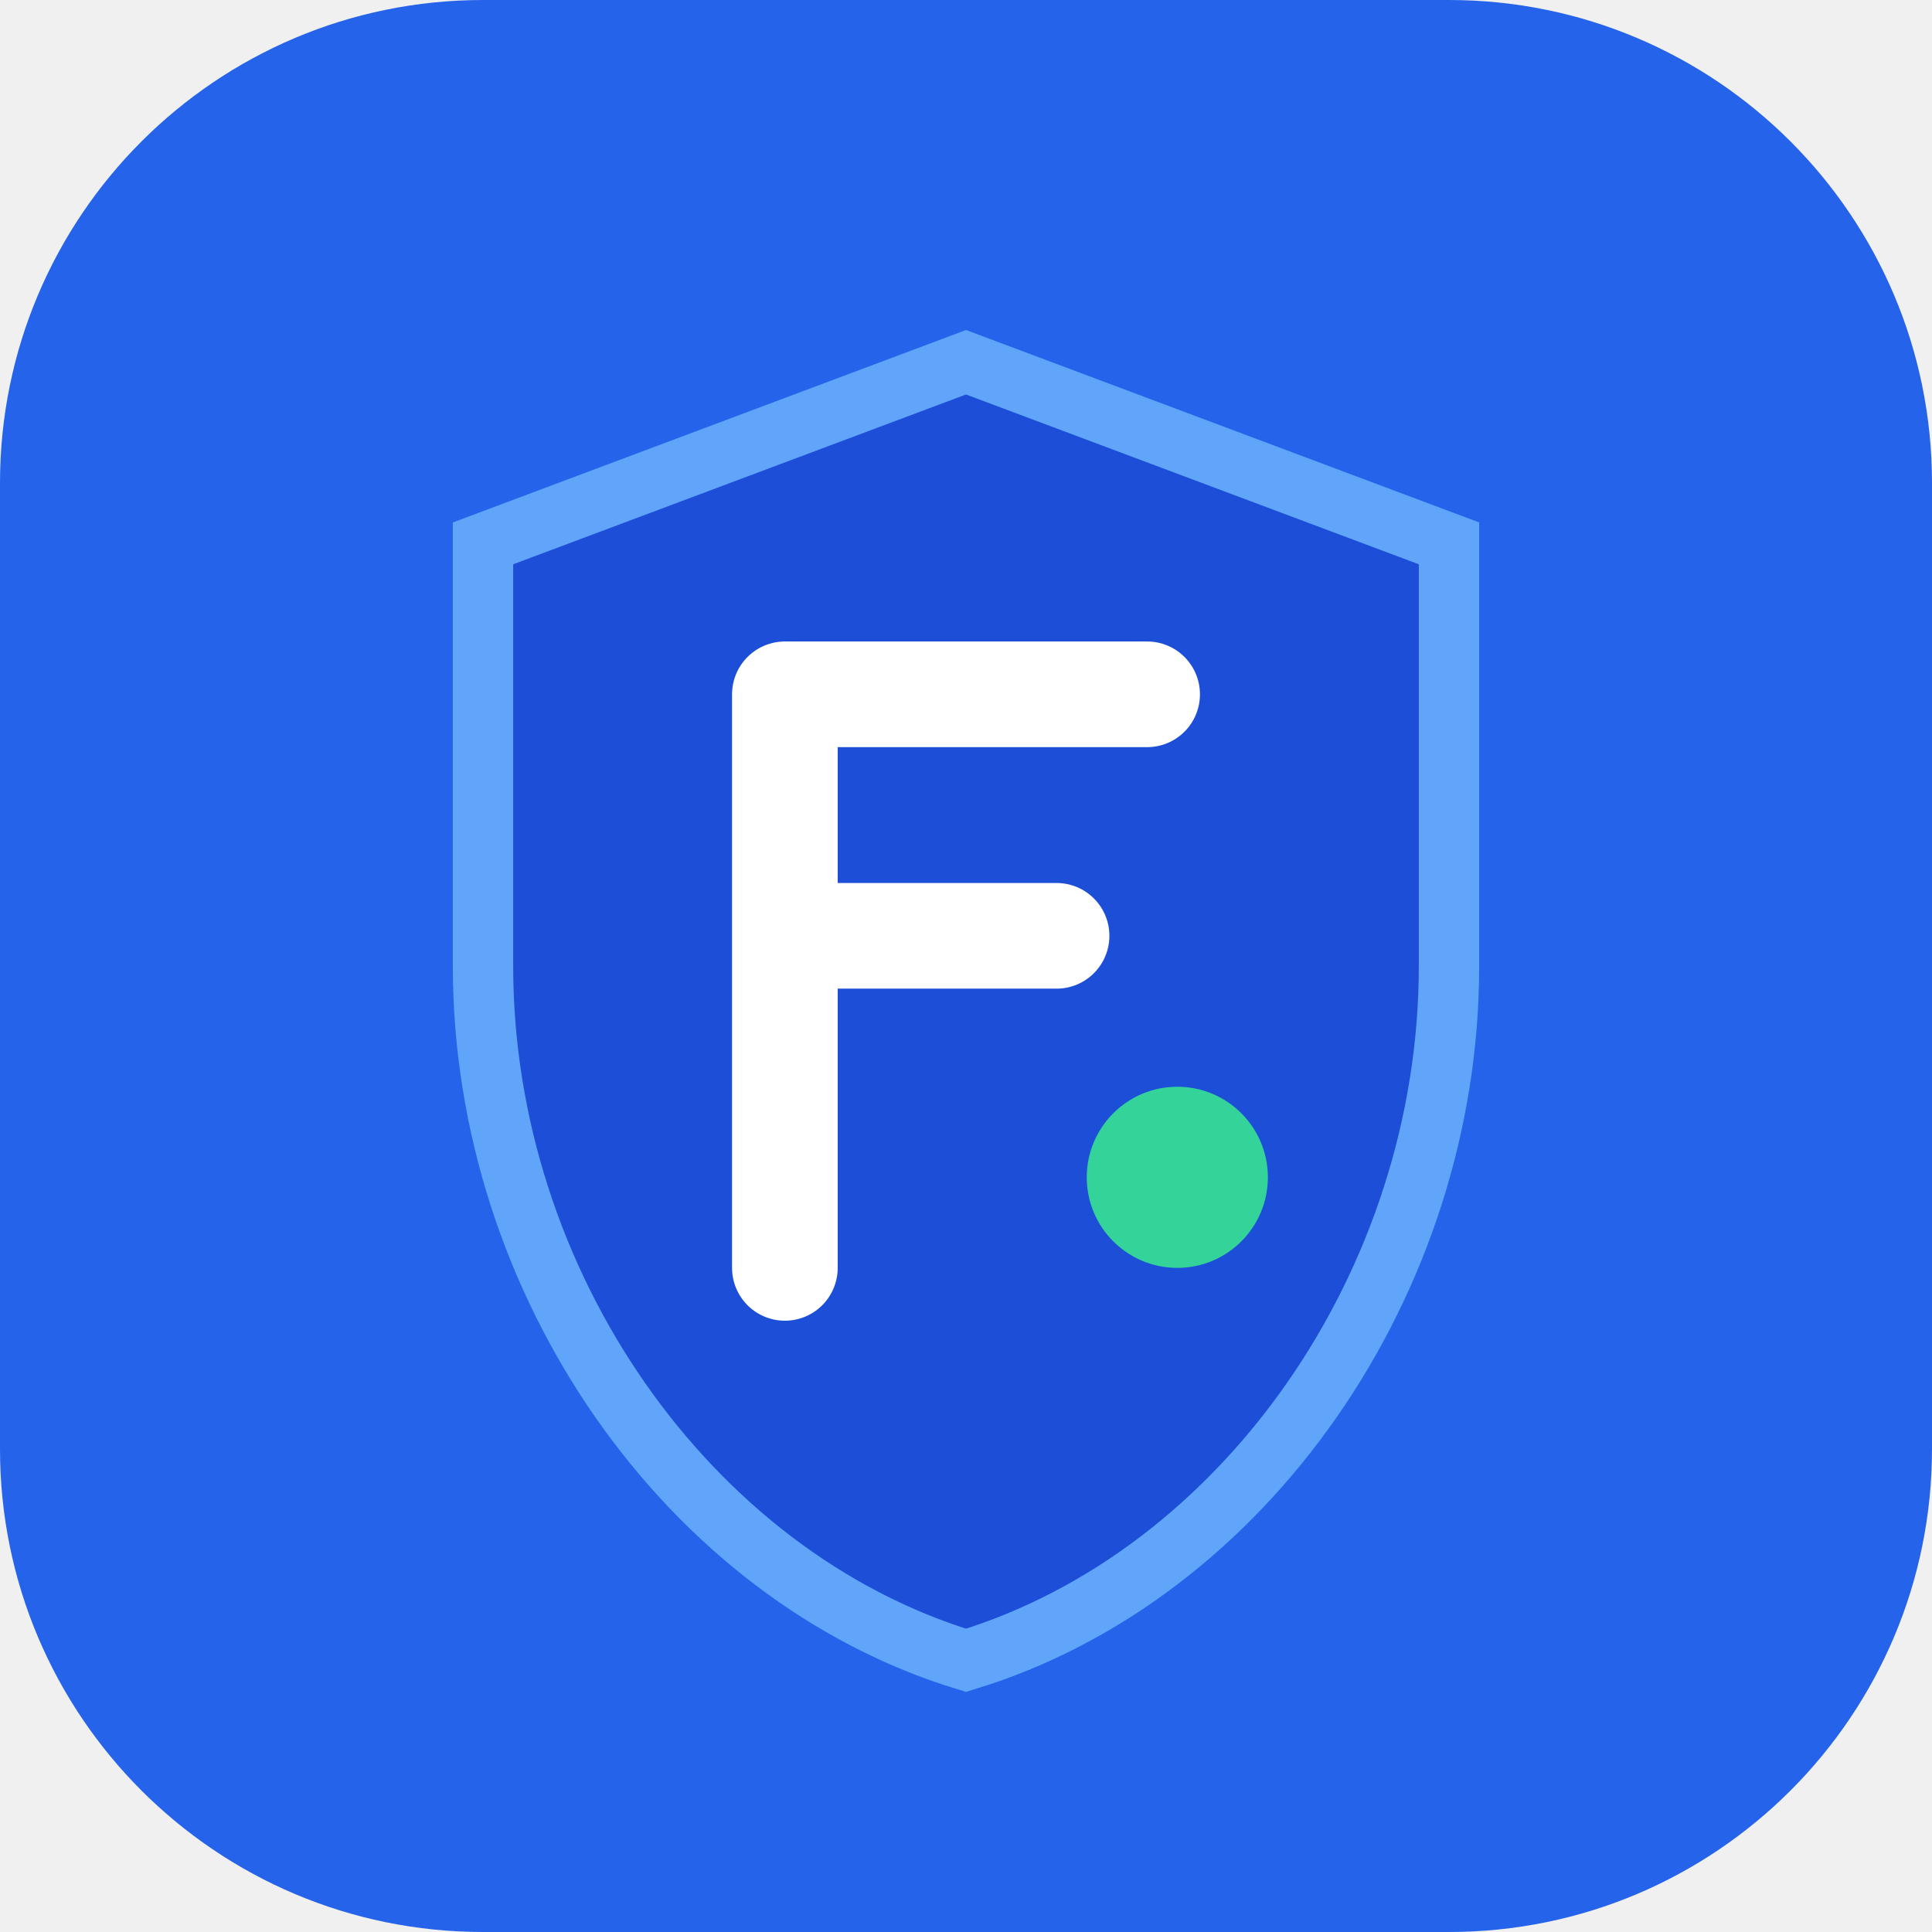
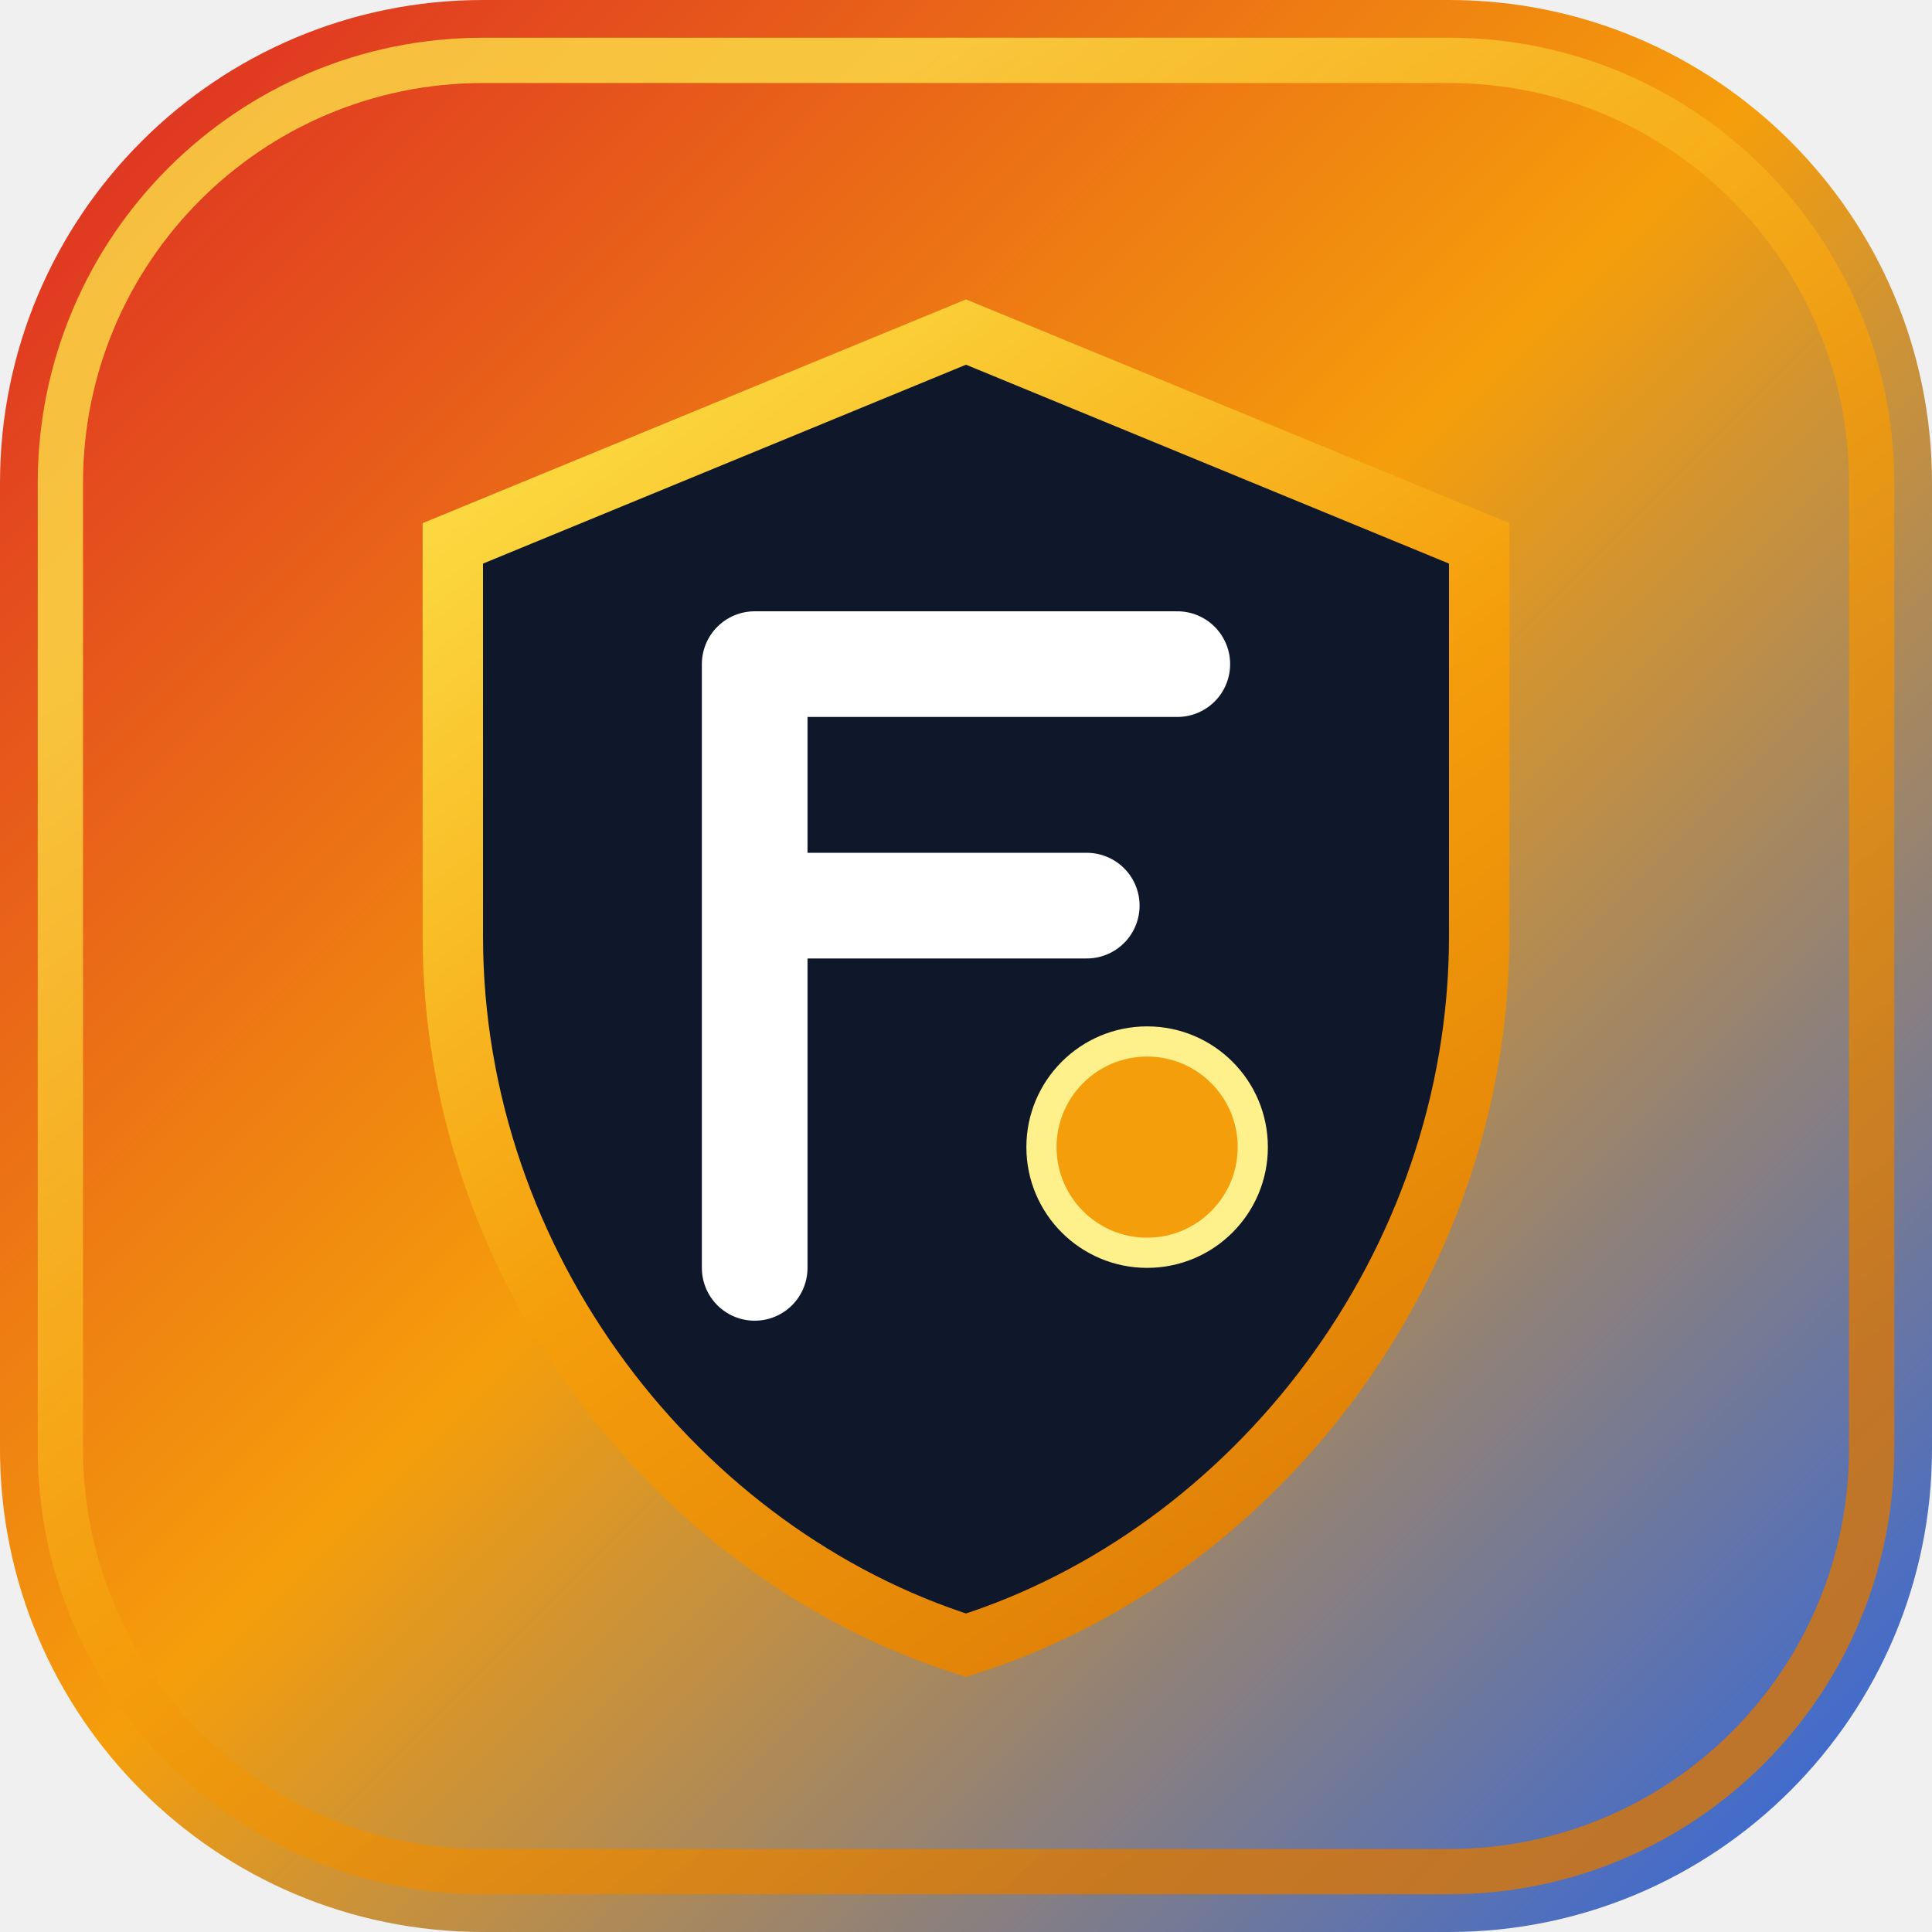
<svg xmlns="http://www.w3.org/2000/svg" viewBox="0 0 64 64" fill="none">
-   <rect width="64" height="64" rx="16" fill="#2563EB" />
-   <path d="M32 12L48 18V32C48 42.5 41.2 52.2 32 55C22.8 52.2 16 42.5 16 32V18L32 12Z" fill="#1D4ED8" stroke="#60A5FA" stroke-width="2" />
-   <path d="M26 23H38M26 31H35M26 23V42" stroke="white" stroke-width="3.5" stroke-linecap="round" stroke-linejoin="round" />
-   <circle cx="39" cy="39" r="3" fill="#34D399" />
+   <defs>
+     <linearGradient id="fincred-bg" x1="0" y1="0" x2="64" y2="64" gradientUnits="userSpaceOnUse">
+       <stop offset="0%" stop-color="#DC2626" />
+       <stop offset="48%" stop-color="#F59E0B" />
+       <stop offset="100%" stop-color="#2563EB" />
+     </linearGradient>
+     <linearGradient id="gold-accent" x1="16" y1="12" x2="48" y2="55" gradientUnits="userSpaceOnUse">
+       <stop offset="0%" stop-color="#FDE047" />
+       <stop offset="50%" stop-color="#F59E0B" />
+       <stop offset="100%" stop-color="#D97706" />
+     </linearGradient>
+   </defs>
+   <rect width="64" height="64" rx="16" fill="url(#fincred-bg)" />
+   <rect x="2" y="2" width="60" height="60" rx="14" stroke="url(#gold-accent)" stroke-width="1.5" stroke-opacity="0.8" />
+   <path d="M32 11L49 18V31C49 42 41.5 51.5 32 54.5C22.5 51.5 15 42 15 31V18L32 11Z" fill="#0F172A" stroke="url(#gold-accent)" stroke-width="2" />
+   <path d="M25 22H39M25 30H36M25 22V42" stroke="#FFFFFF" stroke-width="3.5" stroke-linecap="round" stroke-linejoin="round" />
+   <circle cx="38" cy="38" r="3.5" fill="#F59E0B" stroke="#FEF08A" stroke-width="1" />
</svg>
